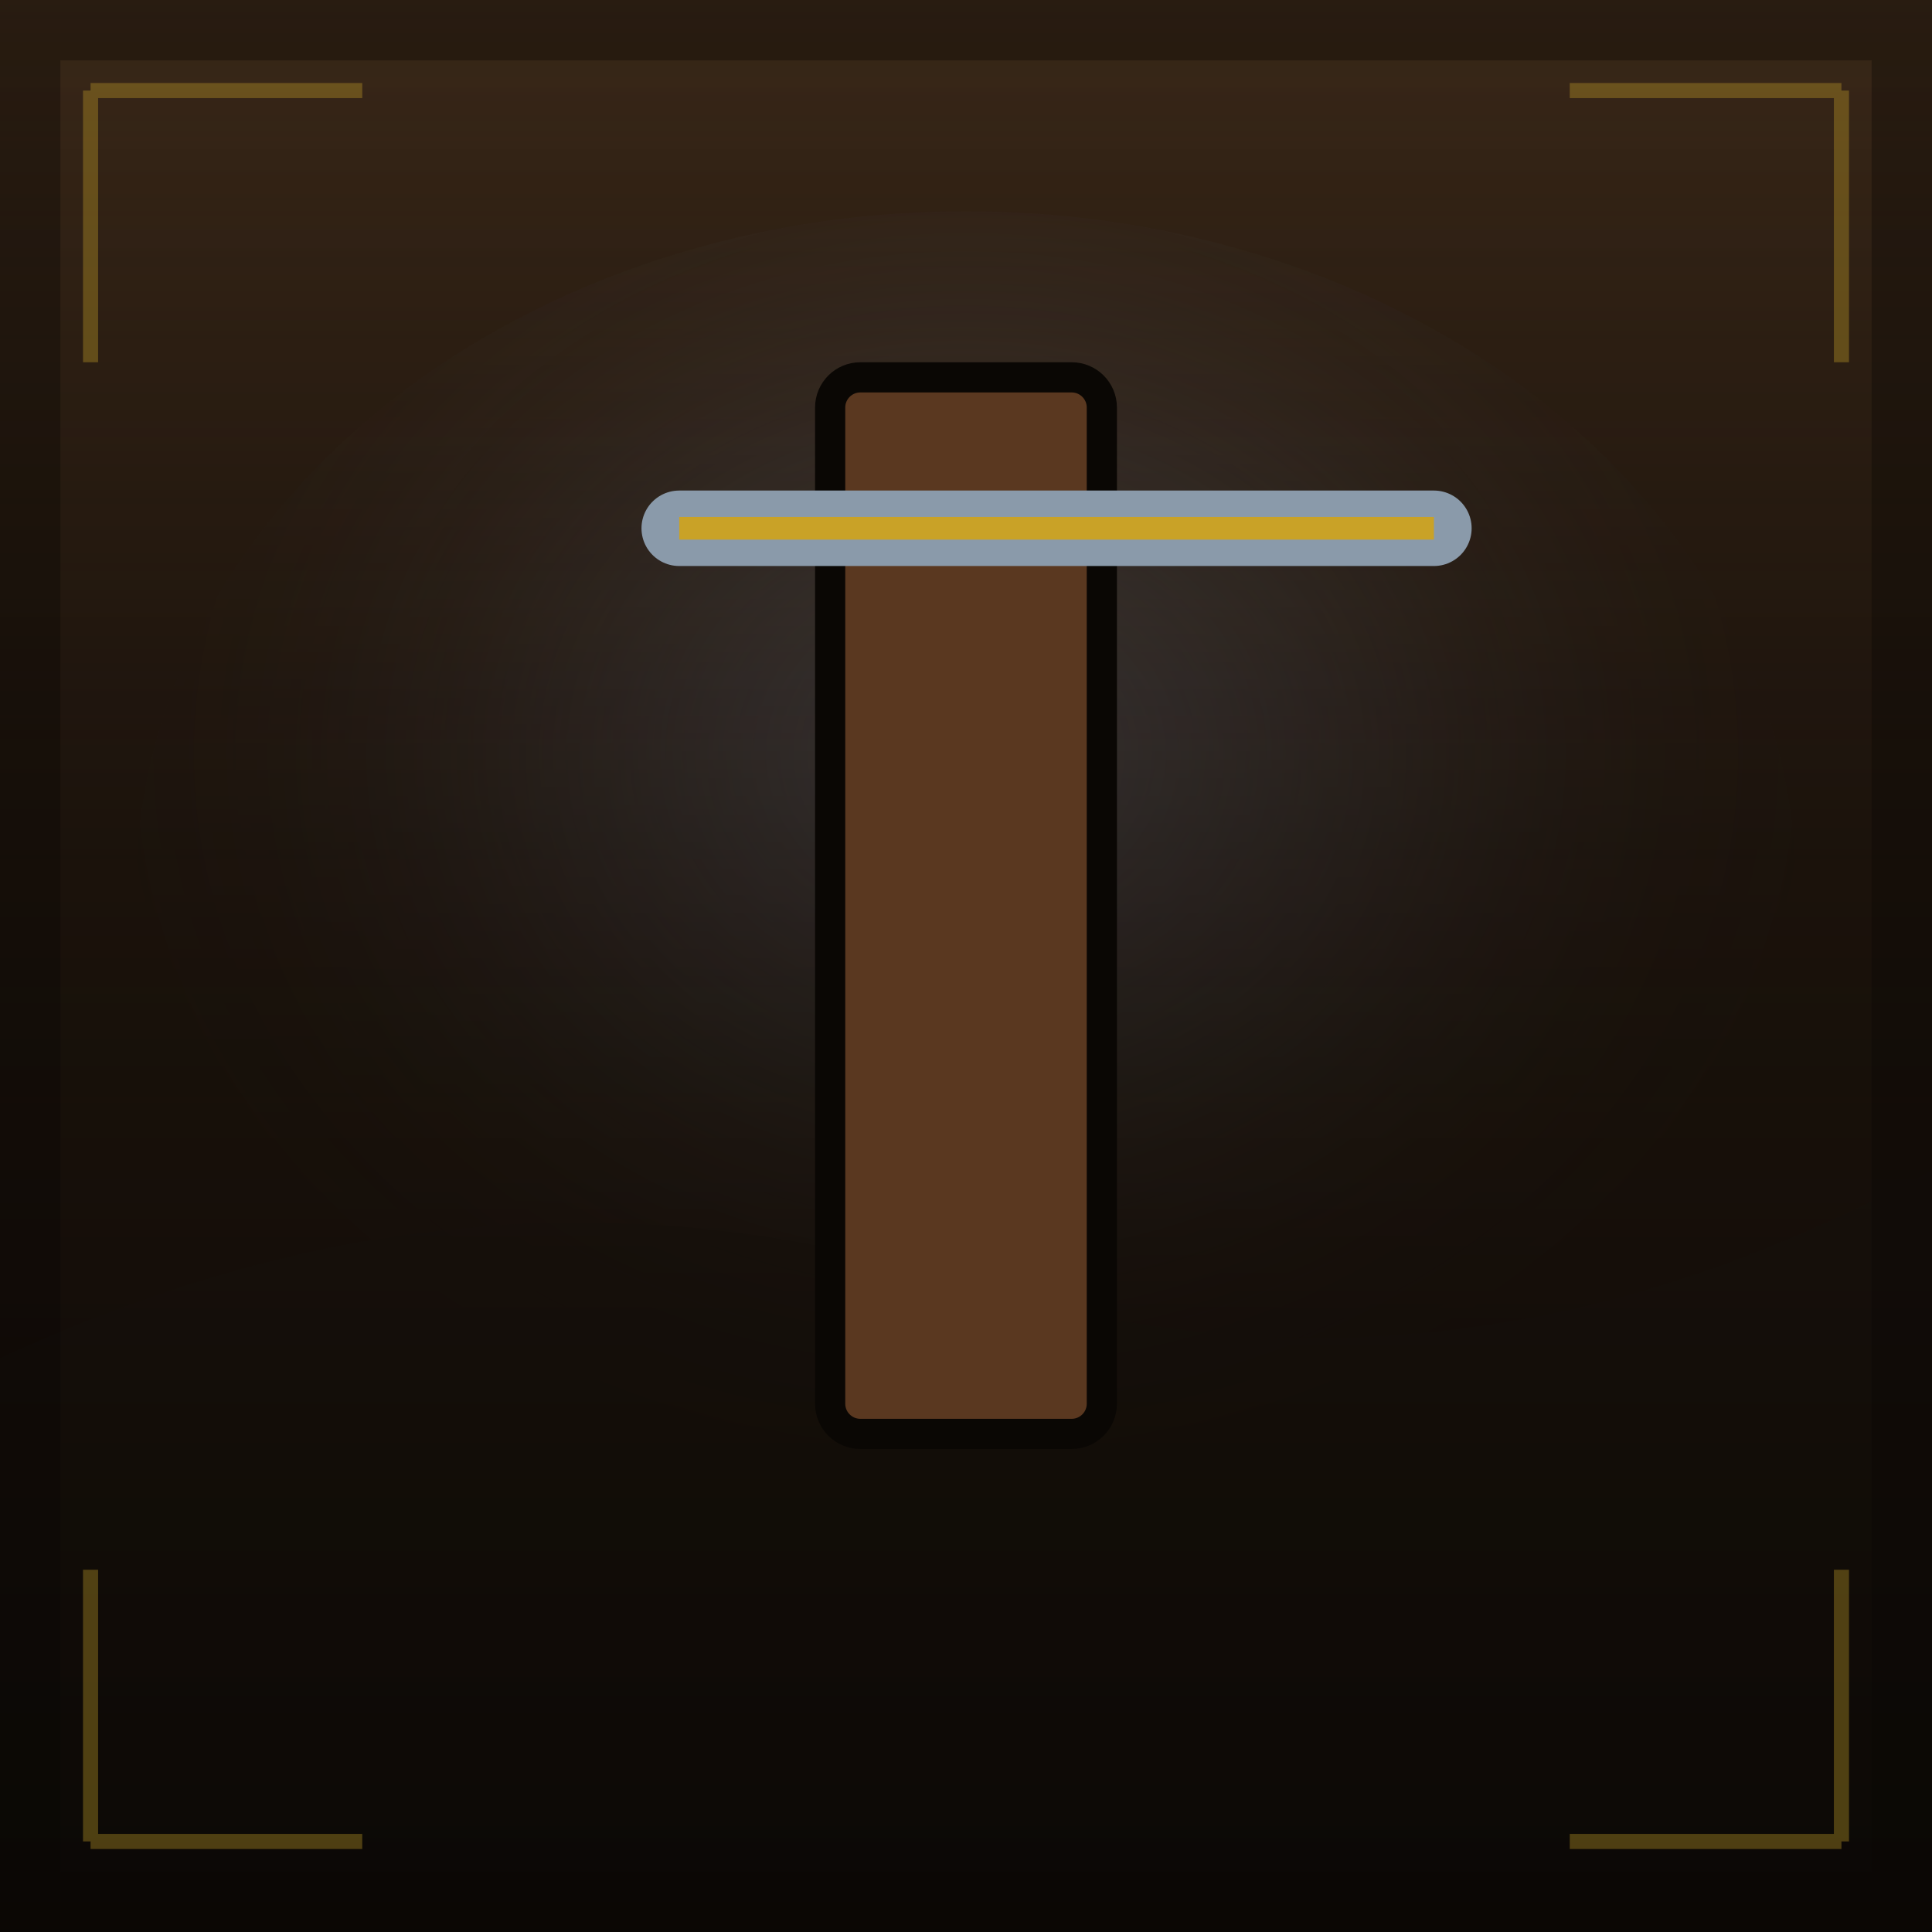
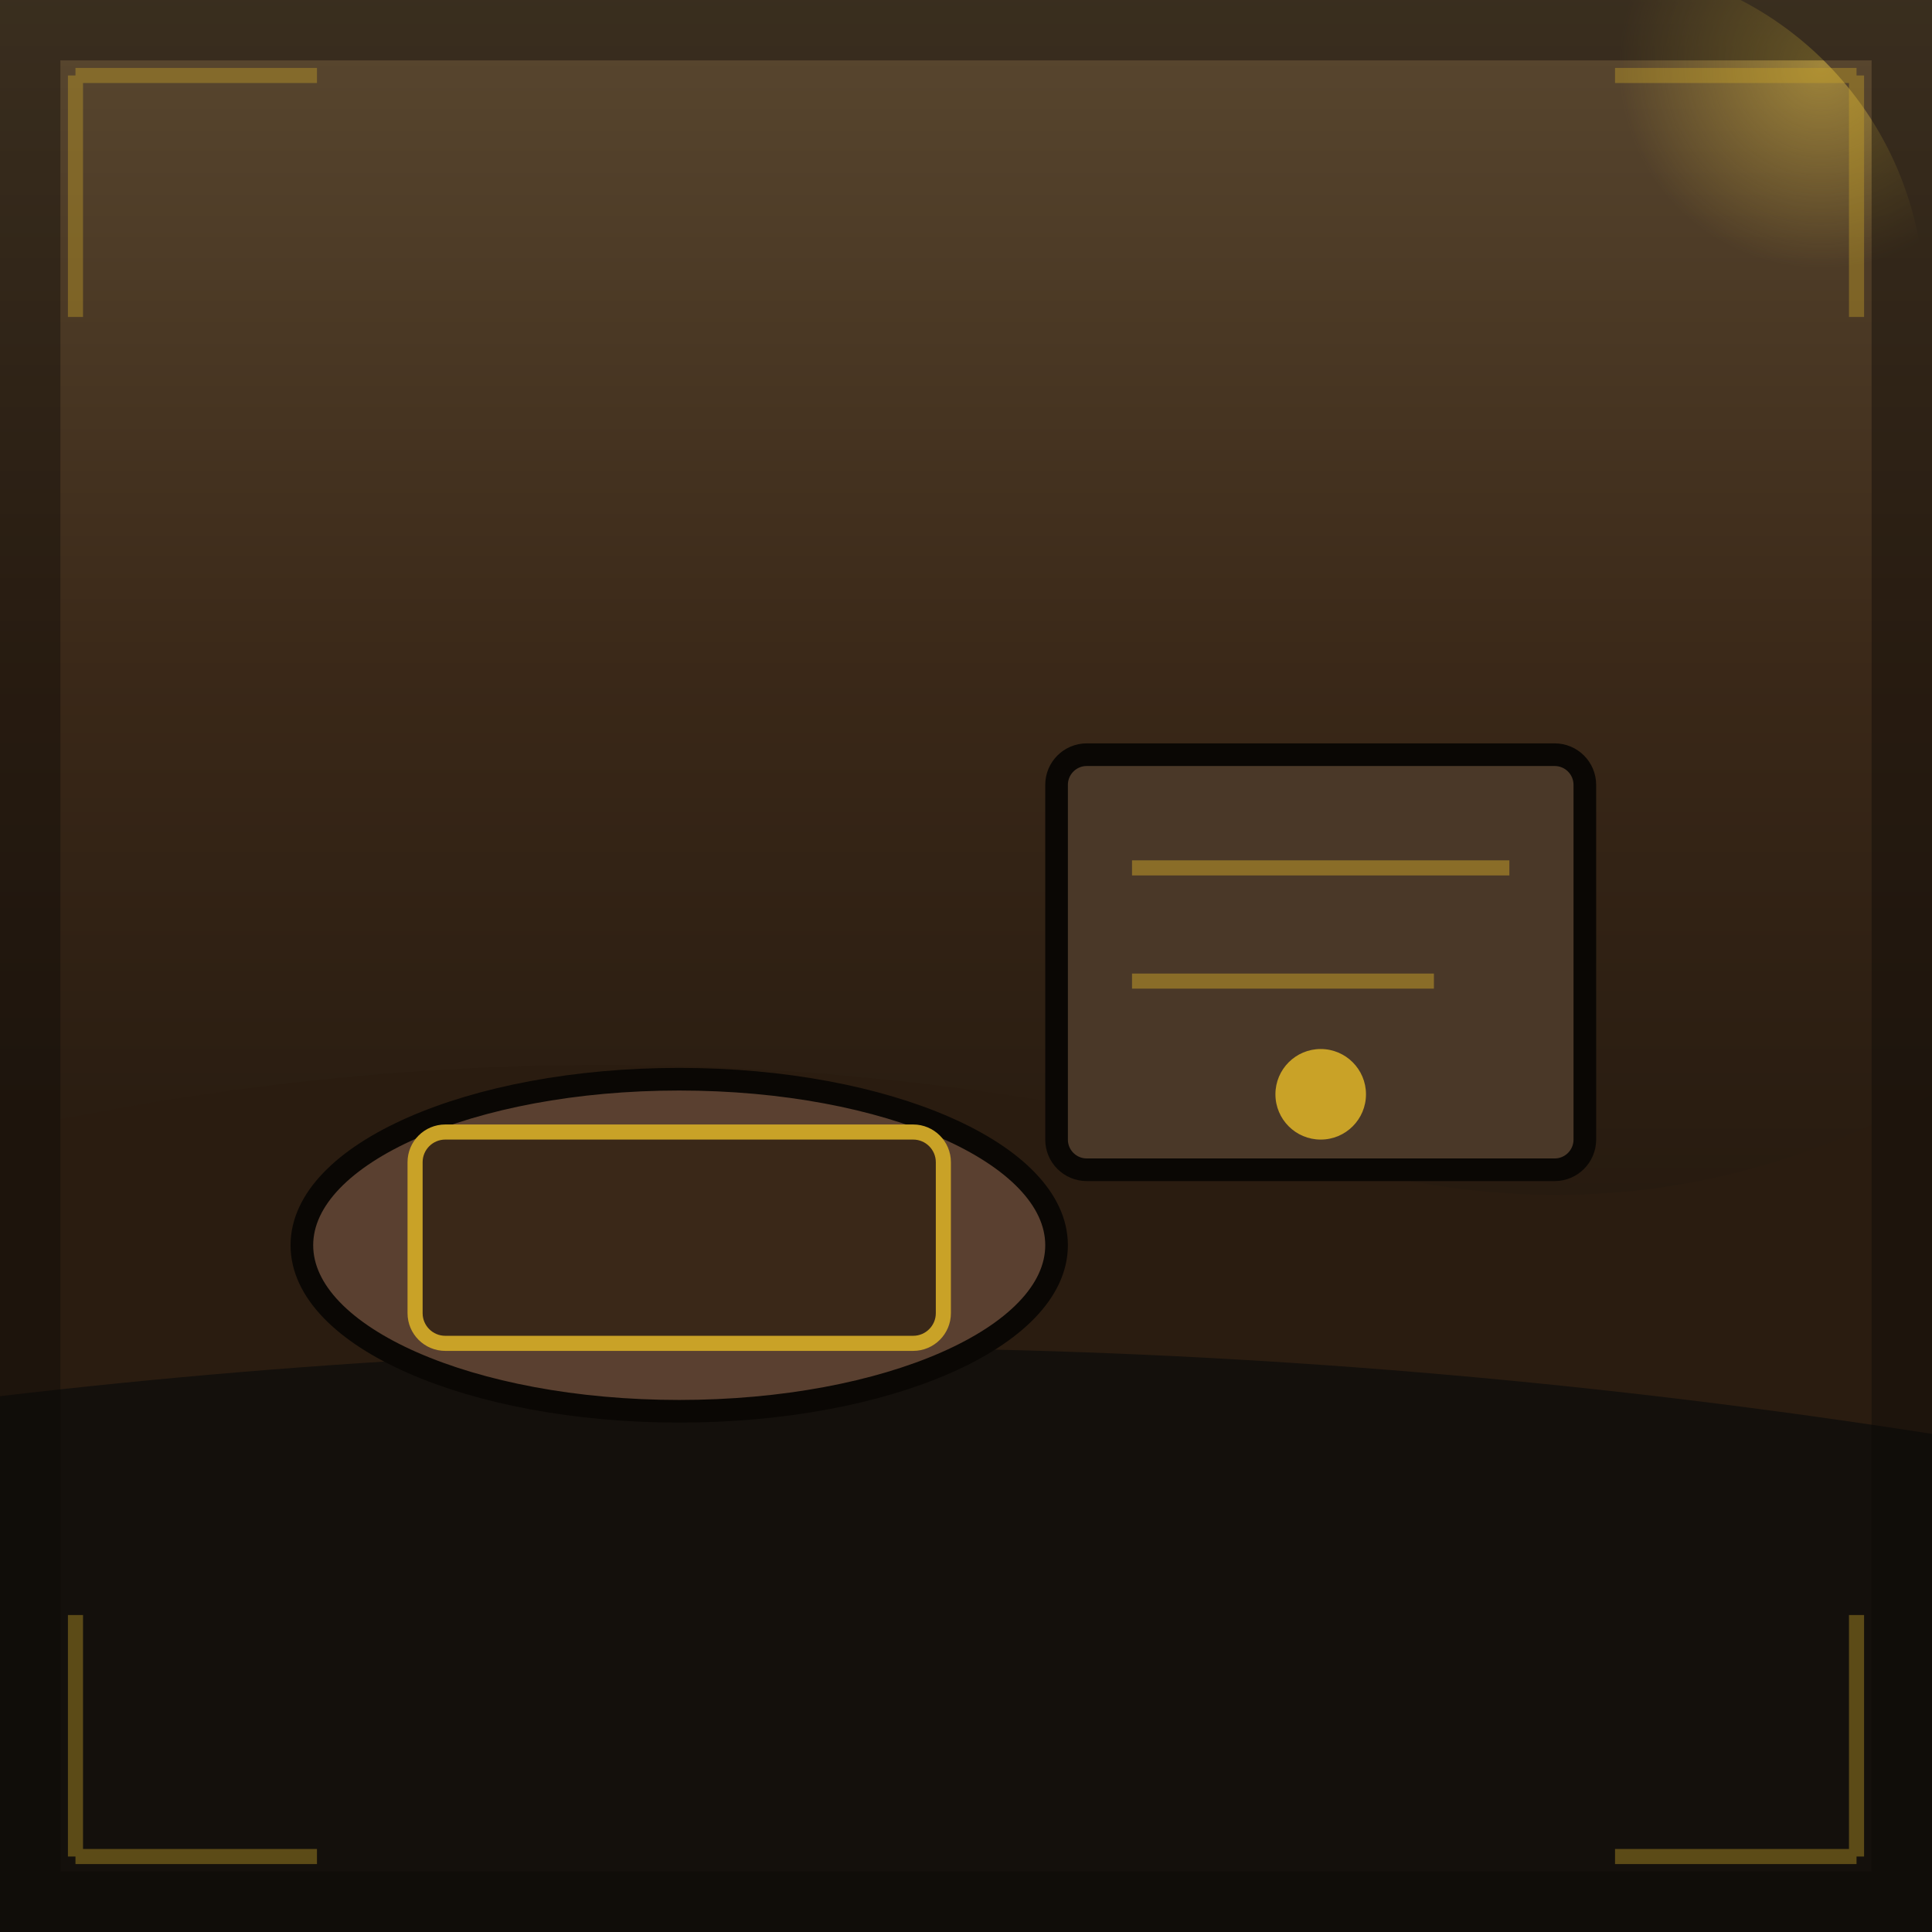
- <svg xmlns="http://www.w3.org/2000/svg" width="256" height="256" viewBox="0 0 256 256" fill="none" role="img" aria-label="tool">
+ <svg xmlns="http://www.w3.org/2000/svg" width="256" height="256" viewBox="0 0 256 256" fill="none" role="img" aria-label="tool plate trail kit dawn">
  <defs>
-     <linearGradient id="skytool1" x1="0" y1="0" x2="0" y2="1">
-       <stop offset="0%" stop-color="#3a2818" />
-       <stop offset="45%" stop-color="#1a120c" />
-       <stop offset="100%" stop-color="#0a0704" />
+     <linearGradient id="sky-to1" x1="0" y1="0" x2="0" y2="1">
+       <stop offset="0%" stop-color="#5a4830" />
+       <stop offset="35%" stop-color="#3a2818" />
+       <stop offset="100%" stop-color="#0c0804" />
    </linearGradient>
-     <radialGradient id="glowtool1" cx="50%" cy="40%" r="55%">
-       <stop offset="0%" stop-color="#6a7080" stop-opacity="0.45" />
-       <stop offset="55%" stop-color="#6a7080" stop-opacity="0.12" />
-       <stop offset="100%" stop-color="#0a0704" stop-opacity="0" />
+     <radialGradient id="sun-to1" cx="85%" cy="15%" r="30%">
+       <stop offset="0%" stop-color="#e8c547" stop-opacity="0.5" />
+       <stop offset="100%" stop-color="#e8c547" stop-opacity="0" />
    </radialGradient>
-     <linearGradient id="groundtool1" x1="0" y1="0" x2="0" y2="1">
-       <stop offset="0%" stop-color="#2a1c10" stop-opacity="0" />
-       <stop offset="100%" stop-color="#0a0704" stop-opacity="0.85" />
-     </linearGradient>
  </defs>
-   <rect width="256" height="256" fill="url(#skytool1)" />
-   <ellipse cx="128" cy="118" rx="110" ry="90" fill="url(#glowtool1)" />
-   <path d="M0 180 Q64 150 128 170 Q192 190 256 155 V256 H0 Z" fill="#14100c" opacity="0.55" />
-   <rect width="256" height="256" fill="url(#groundtool1)" />
-   <rect width="256" height="256" fill="none" stroke="#0a0704" stroke-width="16" opacity="0.35" />
-   <g transform="translate(0,0)">
-     <rect x="110" y="50" width="36" height="140" rx="4" fill="#5a3820" stroke="#0a0704" stroke-width="4" />
-     <path d="M90 70 H190" stroke="#8a9aaa" stroke-width="10" stroke-linecap="round" />
-     <path d="M90 70 H190" stroke="#c9a227" stroke-width="3" />
+   <rect width="256" height="256" fill="url(#sky-to1)" />
+   <circle cx="210" cy="40" r="45" fill="url(#sun-to1)" />
+   <path d="M0 150 Q90 130 180 155 Q220 165 256 145 V256 H0 Z" fill="#2a1c10" />
+   <path d="M0 185 Q128 170 256 190 V256 H0 Z" fill="#14100c" />
+   <g>
+     <ellipse cx="90" cy="165" rx="50" ry="22" fill="#5a4030" stroke="#0a0704" stroke-width="3" />
+     <rect x="55" y="150" width="70" height="28" rx="4" fill="#3a2818" stroke="#c9a227" stroke-width="2" />
+     <rect x="140" y="100" width="70" height="55" rx="4" fill="#4a3828" stroke="#0a0704" stroke-width="3" />
+     <path d="M150 115 H200 M150 130 H190" stroke="#c9a227" stroke-width="2" opacity="0.5" />
+     <circle cx="175" cy="145" r="6" fill="#c9a227" />
  </g>
-   <path d="M12 12 H48 M12 12 V48" stroke="#c9a227" stroke-width="2" opacity="0.35" />
-   <path d="M244 12 H208 M244 12 V48" stroke="#c9a227" stroke-width="2" opacity="0.35" />
-   <path d="M12 244 H48 M12 244 V208" stroke="#c9a227" stroke-width="2" opacity="0.35" />
-   <path d="M244 244 H208 M244 244 V208" stroke="#c9a227" stroke-width="2" opacity="0.35" />
+   <rect width="256" height="256" fill="none" stroke="#0a0704" stroke-width="16" opacity="0.4" />
+   <path d="M10 10 H42 M10 10 V42" stroke="#c9a227" stroke-width="2" opacity="0.4" />
+   <path d="M246 10 H214 M246 10 V42" stroke="#c9a227" stroke-width="2" opacity="0.4" />
+   <path d="M10 246 H42 M10 246 V214" stroke="#c9a227" stroke-width="2" opacity="0.4" />
+   <path d="M246 246 H214 M246 246 V214" stroke="#c9a227" stroke-width="2" opacity="0.4" />
</svg>
